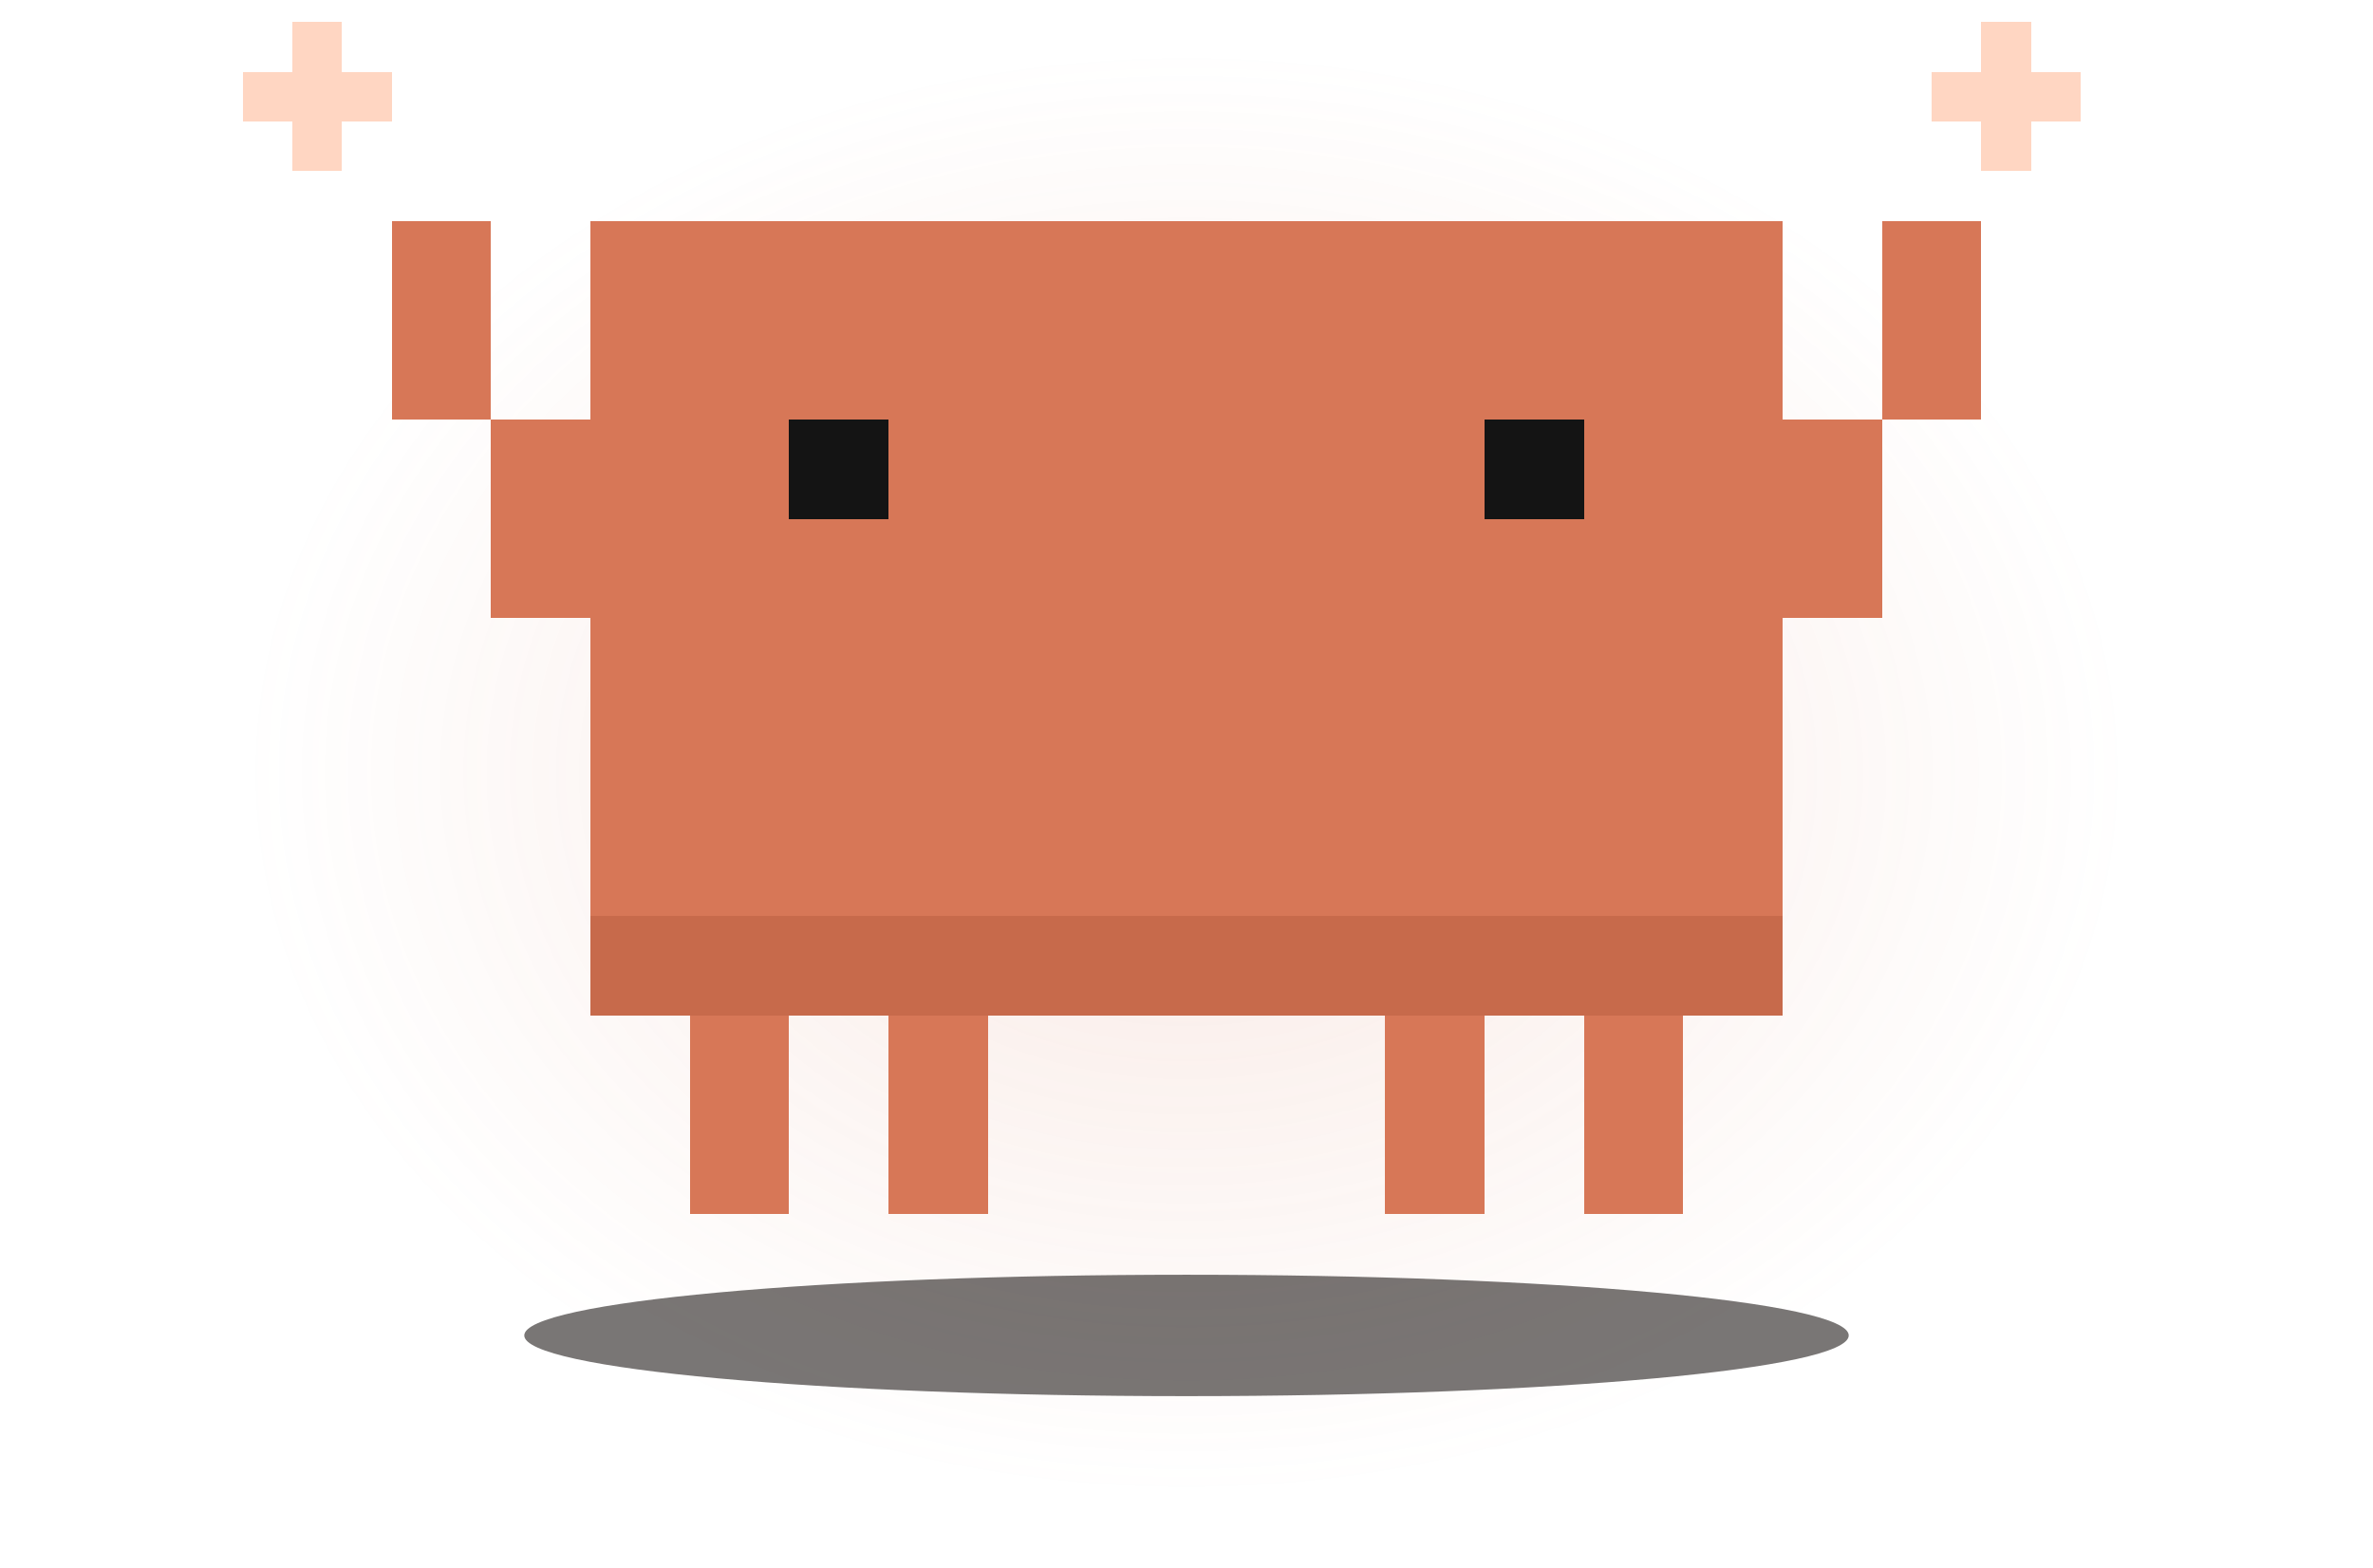
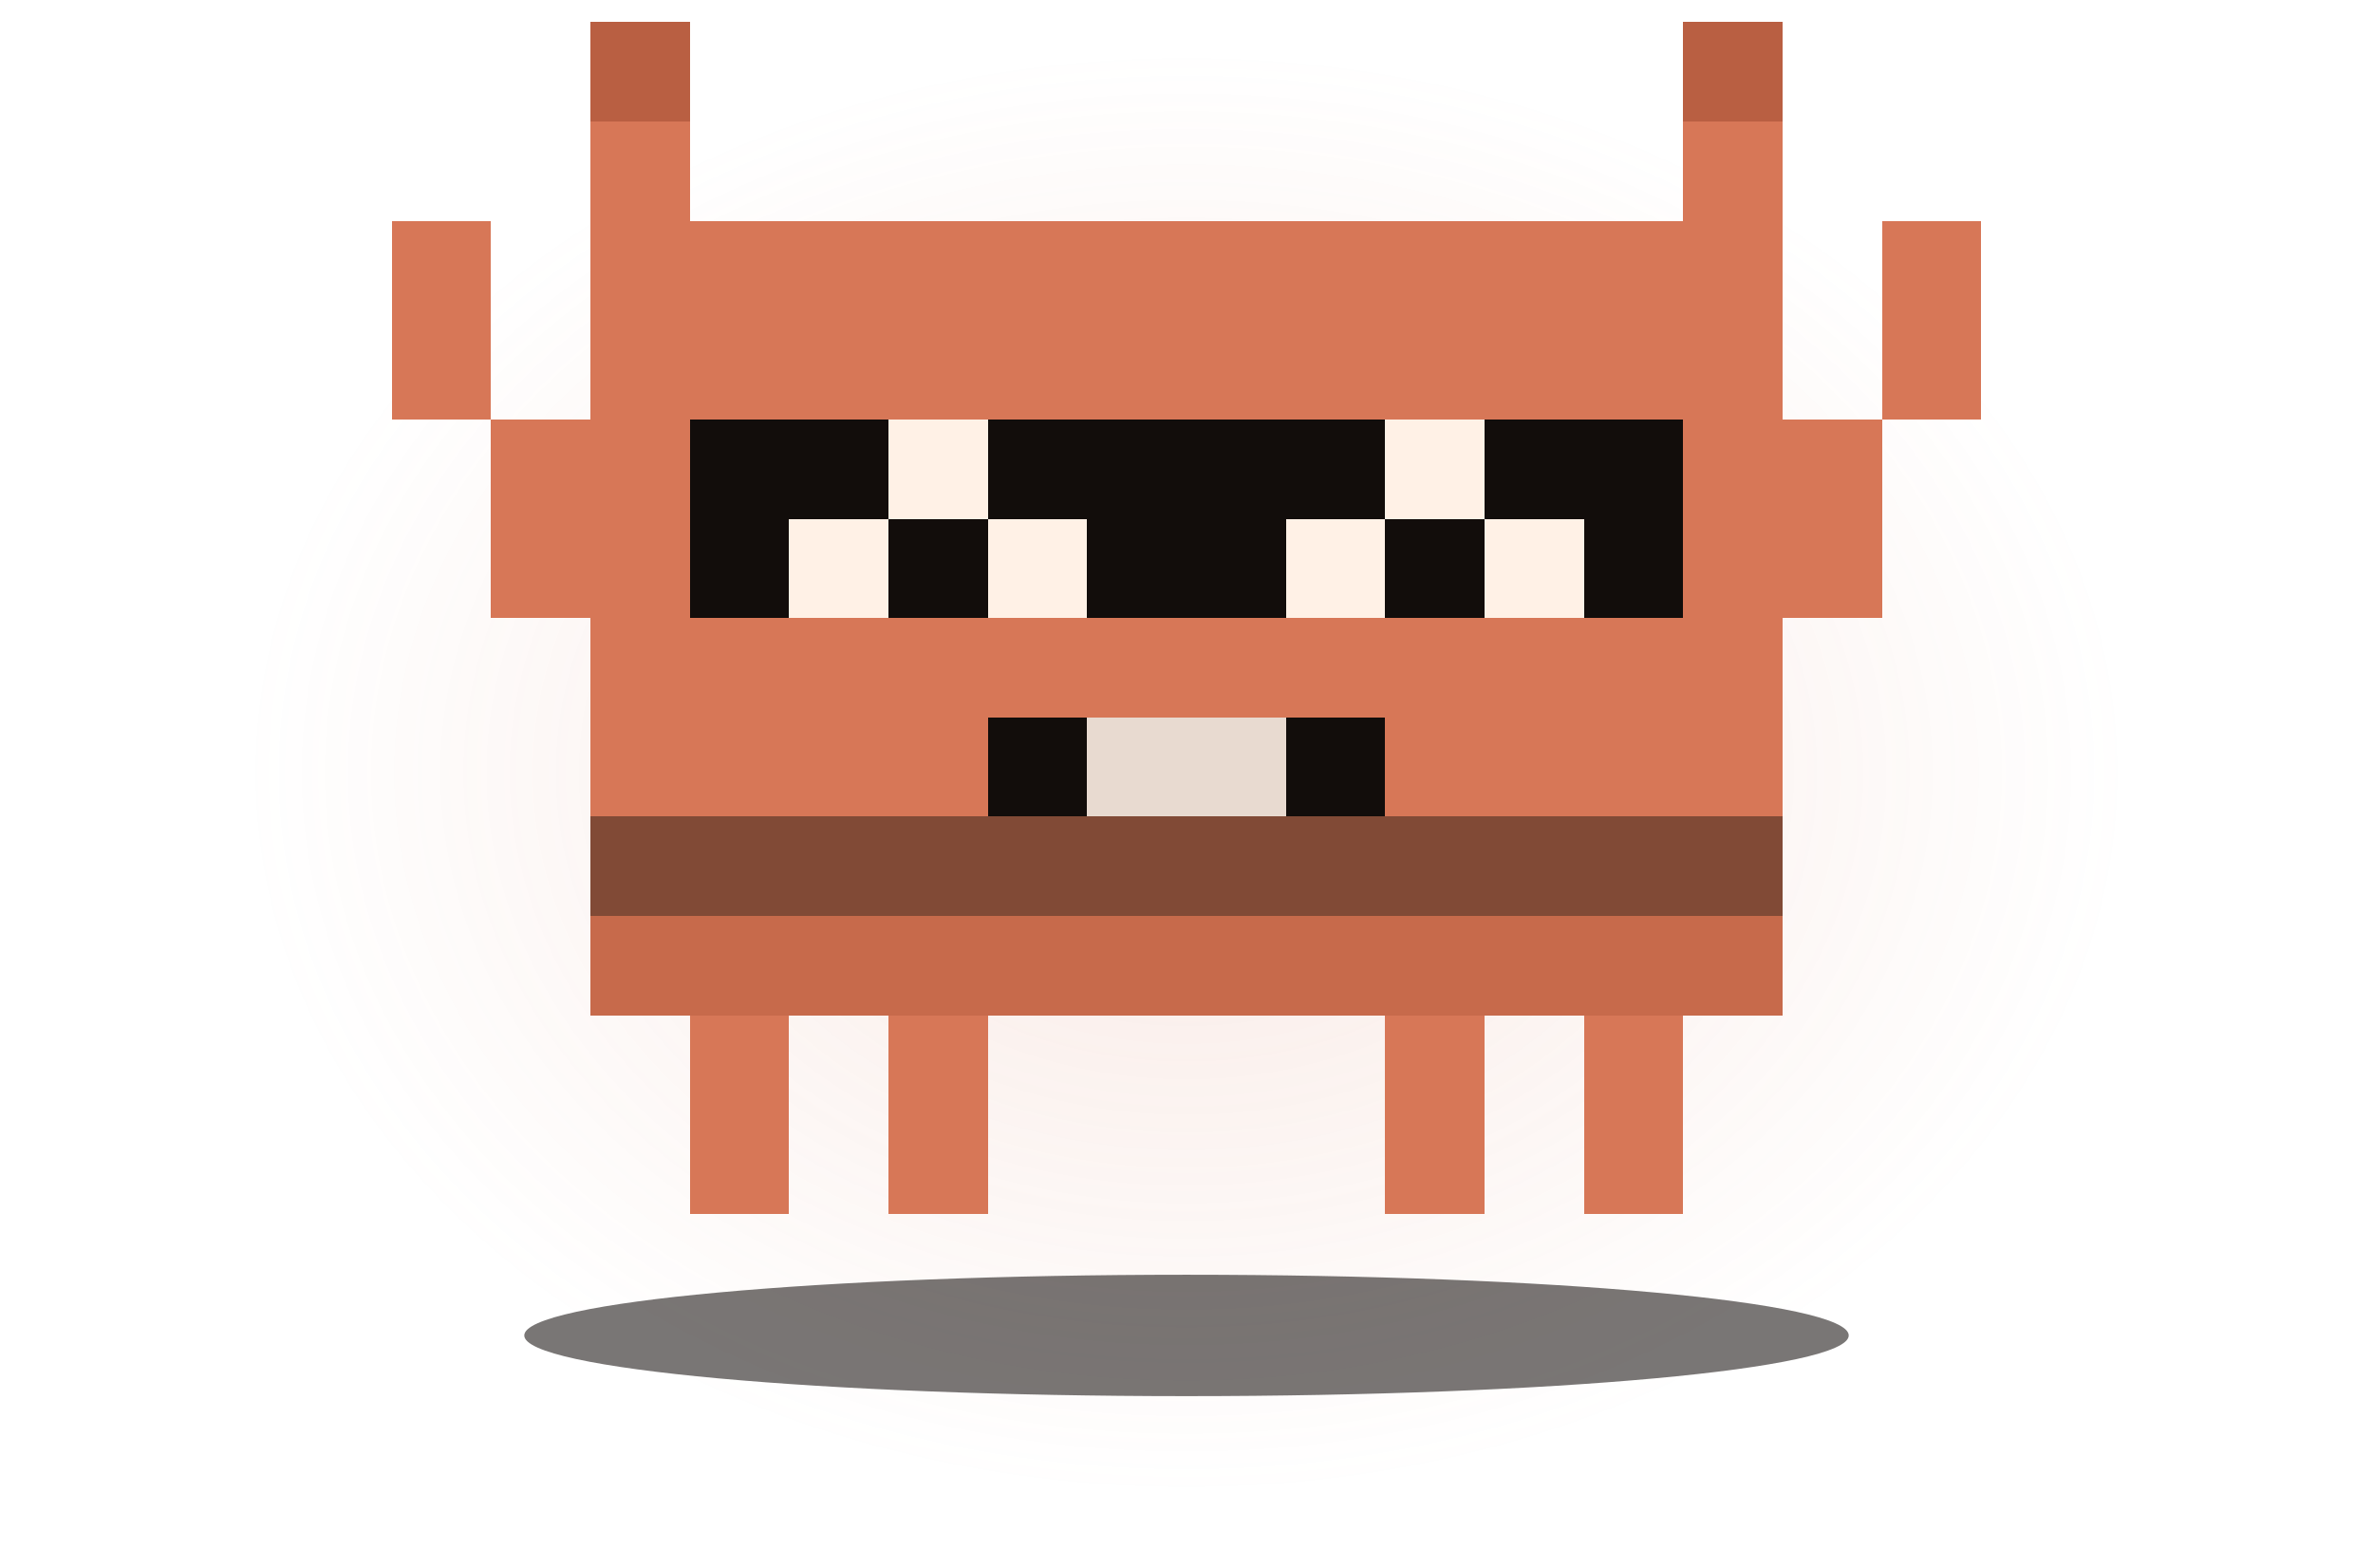
<svg xmlns="http://www.w3.org/2000/svg" width="430" height="284" viewBox="0 0 430 284">
  <defs>
    <radialGradient id="halo">
      <stop stop-color="#D77757" stop-opacity=".16" />
      <stop offset="1" stop-color="#D77757" stop-opacity="0" />
    </radialGradient>
  </defs>
  <ellipse cx="215" cy="140" rx="170" ry="130" fill="url(#halo)" />
  <ellipse cx="215" cy="242" rx="120" ry="11" fill="#0B0705" fill-opacity=".55" />
  <rect x="107" y="40" width="18" height="36" fill="#D77757" shape-rendering="crispEdges" />
  <rect x="125" y="40" width="18" height="36" fill="#D77757" shape-rendering="crispEdges" />
  <rect x="143" y="40" width="18" height="36" fill="#D77757" shape-rendering="crispEdges" />
  <rect x="161" y="40" width="18" height="36" fill="#D77757" shape-rendering="crispEdges" />
  <rect x="179" y="40" width="18" height="36" fill="#D77757" shape-rendering="crispEdges" />
  <rect x="197" y="40" width="18" height="36" fill="#D77757" shape-rendering="crispEdges" />
  <rect x="215" y="40" width="18" height="36" fill="#D77757" shape-rendering="crispEdges" />
  <rect x="233" y="40" width="18" height="36" fill="#D77757" shape-rendering="crispEdges" />
  <rect x="251" y="40" width="18" height="36" fill="#D77757" shape-rendering="crispEdges" />
  <rect x="269" y="40" width="18" height="36" fill="#D77757" shape-rendering="crispEdges" />
  <rect x="287" y="40" width="18" height="36" fill="#D77757" shape-rendering="crispEdges" />
  <rect x="305" y="40" width="18" height="36" fill="#D77757" shape-rendering="crispEdges" />
  <rect x="107" y="76" width="18" height="36" fill="#D77757" shape-rendering="crispEdges" />
  <rect x="125" y="76" width="18" height="36" fill="#D77757" shape-rendering="crispEdges" />
  <rect x="161" y="76" width="18" height="36" fill="#D77757" shape-rendering="crispEdges" />
  <rect x="179" y="76" width="18" height="36" fill="#D77757" shape-rendering="crispEdges" />
  <rect x="197" y="76" width="18" height="36" fill="#D77757" shape-rendering="crispEdges" />
  <rect x="215" y="76" width="18" height="36" fill="#D77757" shape-rendering="crispEdges" />
  <rect x="233" y="76" width="18" height="36" fill="#D77757" shape-rendering="crispEdges" />
  <rect x="251" y="76" width="18" height="36" fill="#D77757" shape-rendering="crispEdges" />
  <rect x="287" y="76" width="18" height="36" fill="#D77757" shape-rendering="crispEdges" />
  <rect x="305" y="76" width="18" height="36" fill="#D77757" shape-rendering="crispEdges" />
  <rect x="143" y="76" width="18" height="36" fill="#D77757" shape-rendering="crispEdges" />
  <rect x="269" y="76" width="18" height="36" fill="#D77757" shape-rendering="crispEdges" />
  <rect x="107" y="112" width="18" height="36" fill="#D77757" shape-rendering="crispEdges" />
  <rect x="125" y="112" width="18" height="36" fill="#D77757" shape-rendering="crispEdges" />
  <rect x="143" y="112" width="18" height="36" fill="#D77757" shape-rendering="crispEdges" />
  <rect x="161" y="112" width="18" height="36" fill="#D77757" shape-rendering="crispEdges" />
  <rect x="179" y="112" width="18" height="36" fill="#D77757" shape-rendering="crispEdges" />
  <rect x="197" y="112" width="18" height="36" fill="#D77757" shape-rendering="crispEdges" />
  <rect x="215" y="112" width="18" height="36" fill="#D77757" shape-rendering="crispEdges" />
  <rect x="233" y="112" width="18" height="36" fill="#D77757" shape-rendering="crispEdges" />
  <rect x="251" y="112" width="18" height="36" fill="#D77757" shape-rendering="crispEdges" />
  <rect x="269" y="112" width="18" height="36" fill="#D77757" shape-rendering="crispEdges" />
  <rect x="287" y="112" width="18" height="36" fill="#D77757" shape-rendering="crispEdges" />
  <rect x="305" y="112" width="18" height="36" fill="#D77757" shape-rendering="crispEdges" />
  <rect x="107" y="148" width="18" height="36" fill="#D77757" shape-rendering="crispEdges" />
  <rect x="125" y="148" width="18" height="36" fill="#D77757" shape-rendering="crispEdges" />
  <rect x="143" y="148" width="18" height="36" fill="#D77757" shape-rendering="crispEdges" />
  <rect x="161" y="148" width="18" height="36" fill="#D77757" shape-rendering="crispEdges" />
  <rect x="179" y="148" width="18" height="36" fill="#D77757" shape-rendering="crispEdges" />
  <rect x="197" y="148" width="18" height="36" fill="#D77757" shape-rendering="crispEdges" />
  <rect x="215" y="148" width="18" height="36" fill="#D77757" shape-rendering="crispEdges" />
  <rect x="233" y="148" width="18" height="36" fill="#D77757" shape-rendering="crispEdges" />
  <rect x="251" y="148" width="18" height="36" fill="#D77757" shape-rendering="crispEdges" />
  <rect x="269" y="148" width="18" height="36" fill="#D77757" shape-rendering="crispEdges" />
  <rect x="287" y="148" width="18" height="36" fill="#D77757" shape-rendering="crispEdges" />
  <rect x="305" y="148" width="18" height="36" fill="#D77757" shape-rendering="crispEdges" />
  <rect x="125" y="184" width="18" height="36" fill="#D77757" shape-rendering="crispEdges" />
  <rect x="161" y="184" width="18" height="36" fill="#D77757" shape-rendering="crispEdges" />
  <rect x="251" y="184" width="18" height="36" fill="#D77757" shape-rendering="crispEdges" />
  <rect x="287" y="184" width="18" height="36" fill="#D77757" shape-rendering="crispEdges" />
  <rect x="107" y="166" width="216" height="18" fill="#B95F42" opacity=".55" shape-rendering="crispEdges" />
-   <rect x="143" y="76" width="18" height="18" fill="#141414" shape-rendering="crispEdges" />
-   <rect x="269" y="76" width="18" height="18" fill="#141414" shape-rendering="crispEdges" />
+   <rect x="107" y="148" width="216" height="18" fill="#3A241C" opacity=".55" shape-rendering="crispEdges" />
+   <rect x="107" y="22" width="18" height="18" fill="#D77757" shape-rendering="crispEdges" />
+   <rect x="305" y="22" width="18" height="18" fill="#D77757" shape-rendering="crispEdges" />
+   <rect x="107" y="4" width="18" height="18" fill="#B95F42" shape-rendering="crispEdges" />
+   <rect x="305" y="4" width="18" height="18" fill="#B95F42" shape-rendering="crispEdges" />
+   <rect x="125" y="76" width="180" height="36" fill="#120D0B" shape-rendering="crispEdges" />
+   <rect x="143" y="94" width="18" height="18" fill="#FFF1E6" shape-rendering="crispEdges" />
+   <rect x="269" y="94" width="18" height="18" fill="#FFF1E6" shape-rendering="crispEdges" />
+   <rect x="161" y="76" width="18" height="18" fill="#FFF1E6" shape-rendering="crispEdges" />
+   <rect x="251" y="76" width="18" height="18" fill="#FFF1E6" shape-rendering="crispEdges" />
+   <rect x="179" y="94" width="18" height="18" fill="#FFF1E6" shape-rendering="crispEdges" />
+   <rect x="233" y="94" width="18" height="18" fill="#FFF1E6" shape-rendering="crispEdges" />
+   <rect x="179" y="130" width="72" height="18" fill="#120D0B" shape-rendering="crispEdges" />
+   <rect x="197" y="130" width="18" height="18" fill="#FFF1E6" opacity=".9" shape-rendering="crispEdges" />
+   <rect x="215" y="130" width="18" height="18" fill="#FFF1E6" opacity=".9" shape-rendering="crispEdges" />
  <rect x="89" y="76" width="18" height="36" fill="#D77757" shape-rendering="crispEdges" />
  <rect x="71" y="40" width="18" height="36" fill="#D77757" shape-rendering="crispEdges" />
  <rect x="323" y="76" width="18" height="36" fill="#D77757" shape-rendering="crispEdges" />
  <rect x="341" y="40" width="18" height="36" fill="#D77757" shape-rendering="crispEdges" />
-   <rect x="53" y="4" width="9" height="27" fill="#FFD6C2" shape-rendering="crispEdges" />
-   <rect x="44" y="13" width="27" height="9" fill="#FFD6C2" shape-rendering="crispEdges" />
-   <rect x="359" y="4" width="9" height="27" fill="#FFD6C2" shape-rendering="crispEdges" />
-   <rect x="350" y="13" width="27" height="9" fill="#FFD6C2" shape-rendering="crispEdges" />
</svg>
